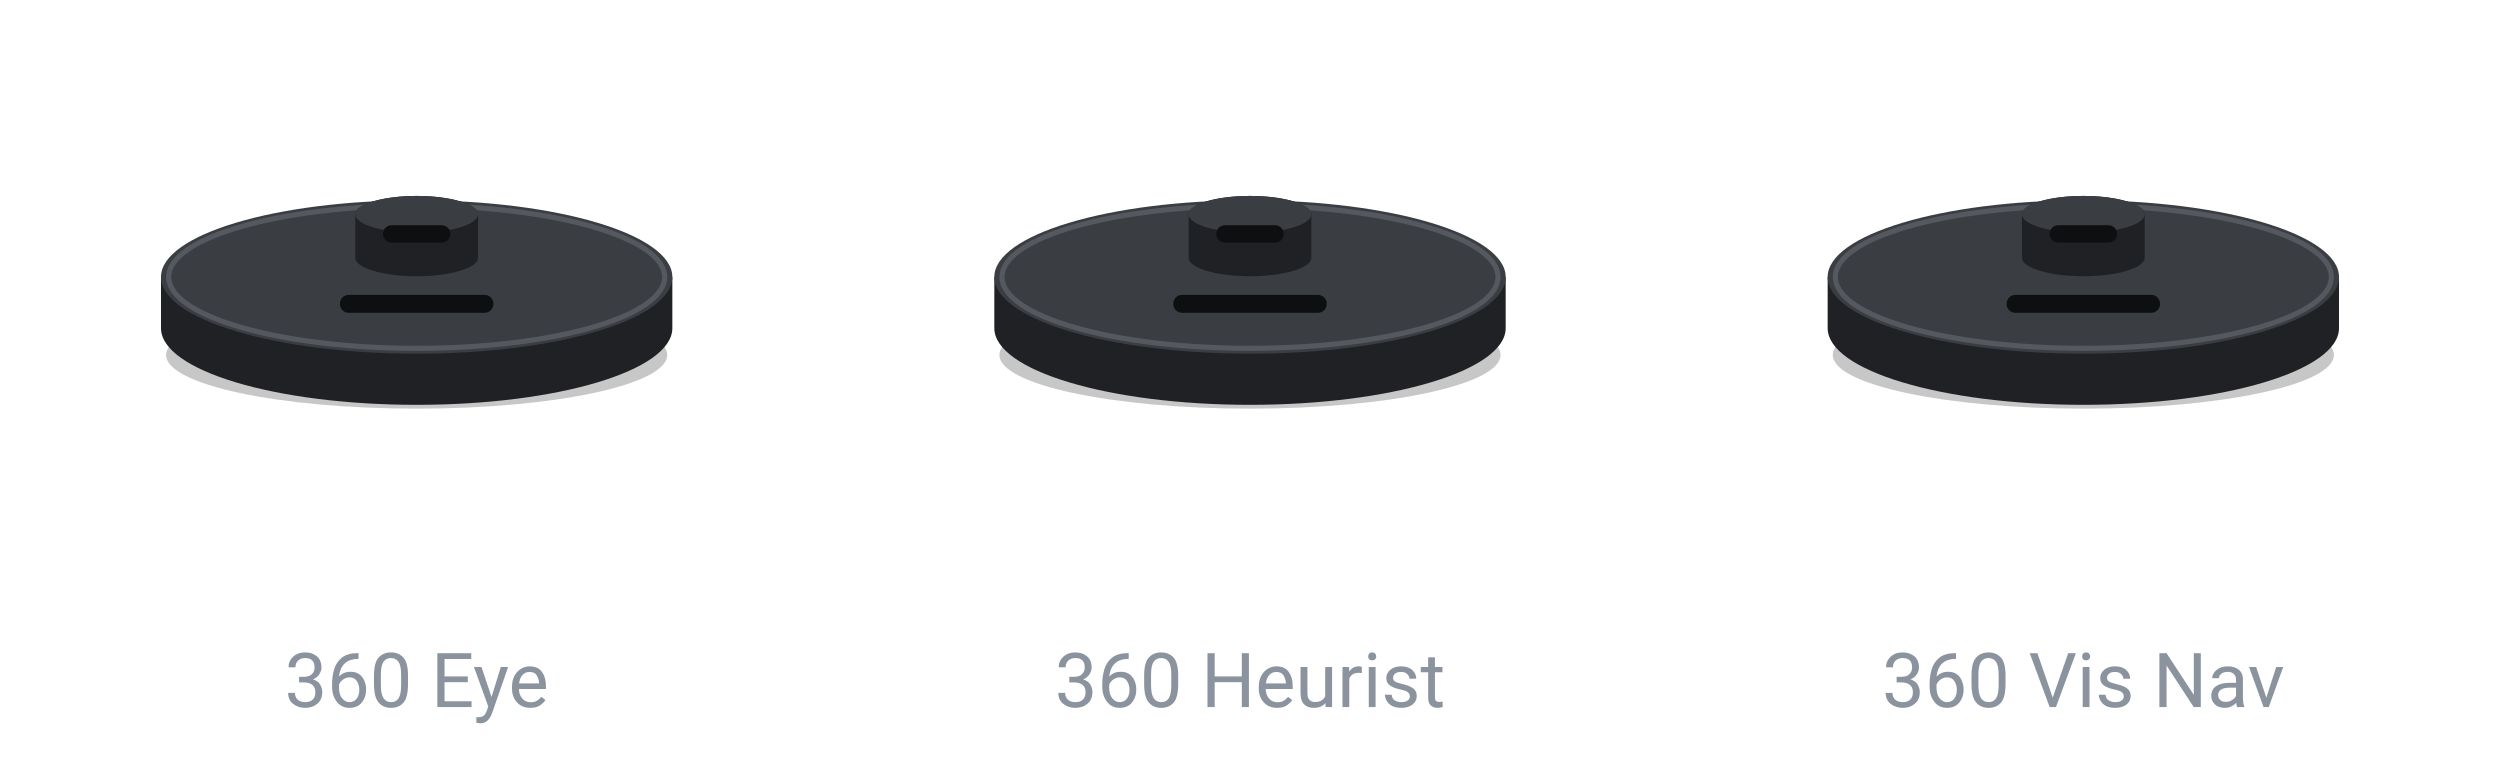
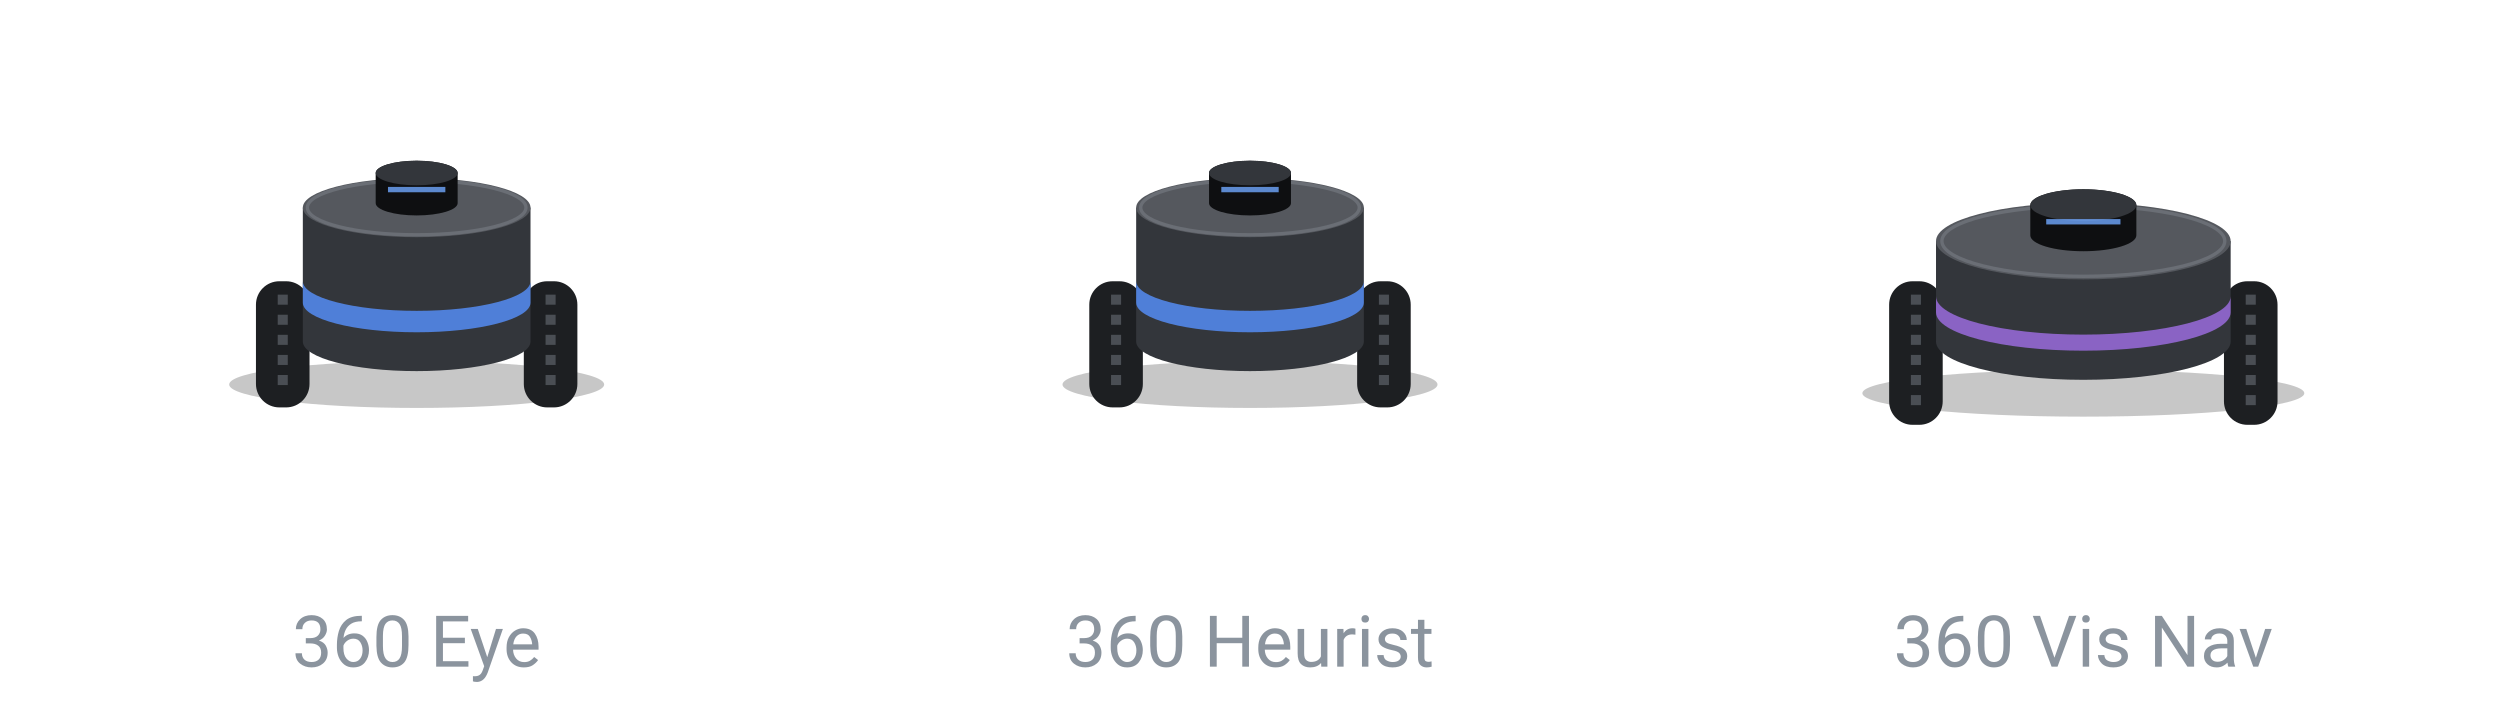
- <svg xmlns="http://www.w3.org/2000/svg" viewBox="0 0 396 120">
+ <svg xmlns="http://www.w3.org/2000/svg" viewBox="0 0 420 120">
  <style>text{font:12px -apple-system,Segoe UI,Roboto,sans-serif;fill:#8b949e}</style>
-   <svg x="21" y="0" width="90" height="90" viewBox="0 0 160 104">
+   <svg x="25" y="0" width="90" height="90" viewBox="0 0 160 104">
    <g class="">
-       <ellipse cx="80" cy="71.96" rx="70.56" ry="15.12" opacity=".22" />
-       <path d="M8 50 v14.4 a72 21.6 0 0 0 144 0 v-14.4 z" fill="#1f2124" />
-       <ellipse cx="80" cy="50" rx="72" ry="21.6" fill="#3a3d42" />
-       <ellipse cx="80" cy="50" rx="69.84" ry="20.088" fill="none" stroke="#55595f" stroke-width="1.44" />
-       <rect x="58.4" y="55.04" width="43.2" height="5.04" rx="2.448" fill="#0e0f11" />
-       <path d="M62.72 44.6 v-12.24 a17.28 5.184 0 0 1 34.56 0 v12.24 a17.28 5.184 0 0 1 -34.56 0 z" fill="#1f2124" />
-       <ellipse cx="80" cy="32.36" rx="17.28" ry="5.184" fill="#3a3d42" />
-       <rect x="70.496" y="35.42" width="19.008" height="4.896" rx="2.448" fill="#0e0f11" />
+       <ellipse cx="80" cy="86.84" rx="56" ry="7" opacity=".22" />
+       <rect x="32" y="56" width="16" height="37.68" rx="7" fill="#1d1f22" />
+       <line class="" x1="40" y1="60" x2="40" y2="89.68" stroke="#4a4e54" stroke-width="3" stroke-dasharray="3 3" />
+       <rect x="112" y="56" width="16" height="37.68" rx="7" fill="#1d1f22" />
+       <line class="" x1="120" y1="60" x2="120" y2="89.68" stroke="#4a4e54" stroke-width="3" stroke-dasharray="3 3" />
+       <path d="M46 34 v40 a34 8.84 0 0 0 68 0 v-40 z" fill="#33363b" />
+       <path d="M46 56 v6.4 a34 8.84 0 0 0 68 0 v-6.4 a34 8.84 0 0 1 -68 0 z" fill="#4f7fd8" />
+       <ellipse cx="80" cy="34" rx="34" ry="8.84" fill="#55585e" />
+       <ellipse cx="80" cy="34" rx="32.64" ry="8.133" fill="none" stroke="#6a6e75" stroke-width="1" />
+       <path d="M67.76 32.674 v-9 a12.24 3.672 0 0 1 24.48 0 v9 a12.24 3.672 0 0 1 -24.48 0 z" fill="#0e0f11" />
+       <ellipse cx="80" cy="23.674" rx="12.24" ry="3.672" fill="#33363b" />
+       <path d="M71.432 28.624 h17.136" stroke="#6fa8ff" stroke-width="1.6" opacity=".8" />
    </g>
  </svg>
-   <text x="66" y="112" text-anchor="middle">360 Eye</text>
-   <svg x="153" y="0" width="90" height="90" viewBox="0 0 160 104">
+   <text x="70" y="112" text-anchor="middle">360 Eye</text>
+   <svg x="165" y="0" width="90" height="90" viewBox="0 0 160 104">
    <g class="">
-       <ellipse cx="80" cy="71.96" rx="70.56" ry="15.12" opacity=".22" />
-       <path d="M8 50 v14.4 a72 21.6 0 0 0 144 0 v-14.4 z" fill="#1f2124" />
-       <ellipse cx="80" cy="50" rx="72" ry="21.6" fill="#3a3d42" />
-       <ellipse cx="80" cy="50" rx="69.84" ry="20.088" fill="none" stroke="#55595f" stroke-width="1.44" />
-       <rect x="58.4" y="55.04" width="43.2" height="5.04" rx="2.448" fill="#0e0f11" />
-       <path d="M62.72 44.6 v-12.24 a17.28 5.184 0 0 1 34.56 0 v12.24 a17.28 5.184 0 0 1 -34.56 0 z" fill="#1f2124" />
-       <ellipse cx="80" cy="32.36" rx="17.28" ry="5.184" fill="#3a3d42" />
-       <rect x="70.496" y="35.42" width="19.008" height="4.896" rx="2.448" fill="#0e0f11" />
+       <ellipse cx="80" cy="86.84" rx="56" ry="7" opacity=".22" />
+       <rect x="32" y="56" width="16" height="37.68" rx="7" fill="#1d1f22" />
+       <line class="" x1="40" y1="60" x2="40" y2="89.68" stroke="#4a4e54" stroke-width="3" stroke-dasharray="3 3" />
+       <rect x="112" y="56" width="16" height="37.68" rx="7" fill="#1d1f22" />
+       <line class="" x1="120" y1="60" x2="120" y2="89.68" stroke="#4a4e54" stroke-width="3" stroke-dasharray="3 3" />
+       <path d="M46 34 v40 a34 8.84 0 0 0 68 0 v-40 z" fill="#33363b" />
+       <path d="M46 56 v6.4 a34 8.84 0 0 0 68 0 v-6.4 a34 8.84 0 0 1 -68 0 z" fill="#4f7fd8" />
+       <ellipse cx="80" cy="34" rx="34" ry="8.84" fill="#55585e" />
+       <ellipse cx="80" cy="34" rx="32.64" ry="8.133" fill="none" stroke="#6a6e75" stroke-width="1" />
+       <path d="M67.76 32.674 v-9 a12.24 3.672 0 0 1 24.48 0 v9 a12.24 3.672 0 0 1 -24.48 0 z" fill="#0e0f11" />
+       <ellipse cx="80" cy="23.674" rx="12.24" ry="3.672" fill="#33363b" />
+       <path d="M71.432 28.624 h17.136" stroke="#6fa8ff" stroke-width="1.6" opacity=".8" />
    </g>
  </svg>
-   <text x="198" y="112" text-anchor="middle">360 Heurist</text>
-   <svg x="285" y="0" width="90" height="90" viewBox="0 0 160 104">
+   <text x="210" y="112" text-anchor="middle">360 Heurist</text>
+   <svg x="305" y="0" width="90" height="90" viewBox="0 0 160 104">
    <g class="">
-       <ellipse cx="80" cy="71.96" rx="70.56" ry="15.12" opacity=".22" />
-       <path d="M8 50 v14.4 a72 21.6 0 0 0 144 0 v-14.4 z" fill="#1f2124" />
-       <ellipse cx="80" cy="50" rx="72" ry="21.6" fill="#3a3d42" />
-       <ellipse cx="80" cy="50" rx="69.84" ry="20.088" fill="none" stroke="#55595f" stroke-width="1.44" />
-       <rect x="58.4" y="55.04" width="43.2" height="5.04" rx="2.448" fill="#0e0f11" />
-       <path d="M62.72 44.6 v-12.24 a17.28 5.184 0 0 1 34.56 0 v12.24 a17.28 5.184 0 0 1 -34.56 0 z" fill="#1f2124" />
-       <ellipse cx="80" cy="32.36" rx="17.28" ry="5.184" fill="#3a3d42" />
-       <rect x="70.496" y="35.42" width="19.008" height="4.896" rx="2.448" fill="#0e0f11" />
+       <ellipse cx="80" cy="89.44" rx="66" ry="7" opacity=".22" />
+       <rect x="22" y="56" width="16" height="42.88" rx="7" fill="#1d1f22" />
+       <line class="" x1="30" y1="60" x2="30" y2="94.88" stroke="#4a4e54" stroke-width="3" stroke-dasharray="3 3" />
+       <rect x="122" y="56" width="16" height="42.88" rx="7" fill="#1d1f22" />
+       <line class="" x1="130" y1="60" x2="130" y2="94.88" stroke="#4a4e54" stroke-width="3" stroke-dasharray="3 3" />
+       <path d="M36 44 v30 a44 11.44 0 0 0 88 0 v-30 z" fill="#33363b" />
+       <path d="M36 60.5 v4.8 a44 11.44 0 0 0 88 0 v-4.8 a44 11.44 0 0 1 -88 0 z" fill="#8a63c4" />
+       <ellipse cx="80" cy="44" rx="44" ry="11.44" fill="#55585e" />
+       <ellipse cx="80" cy="44" rx="42.24" ry="10.525" fill="none" stroke="#6a6e75" stroke-width="1" />
+       <path d="M64.16 42.284 v-9 a15.84 4.752 0 0 1 31.68 0 v9 a15.84 4.752 0 0 1 -31.68 0 z" fill="#0e0f11" />
+       <ellipse cx="80" cy="33.284" rx="15.84" ry="4.752" fill="#33363b" />
+       <path d="M68.912 38.234 h22.176" stroke="#6fa8ff" stroke-width="1.6" opacity=".8" />
    </g>
  </svg>
-   <text x="330" y="112" text-anchor="middle">360 Vis Nav</text>
+   <text x="350" y="112" text-anchor="middle">360 Vis Nav</text>
</svg>
